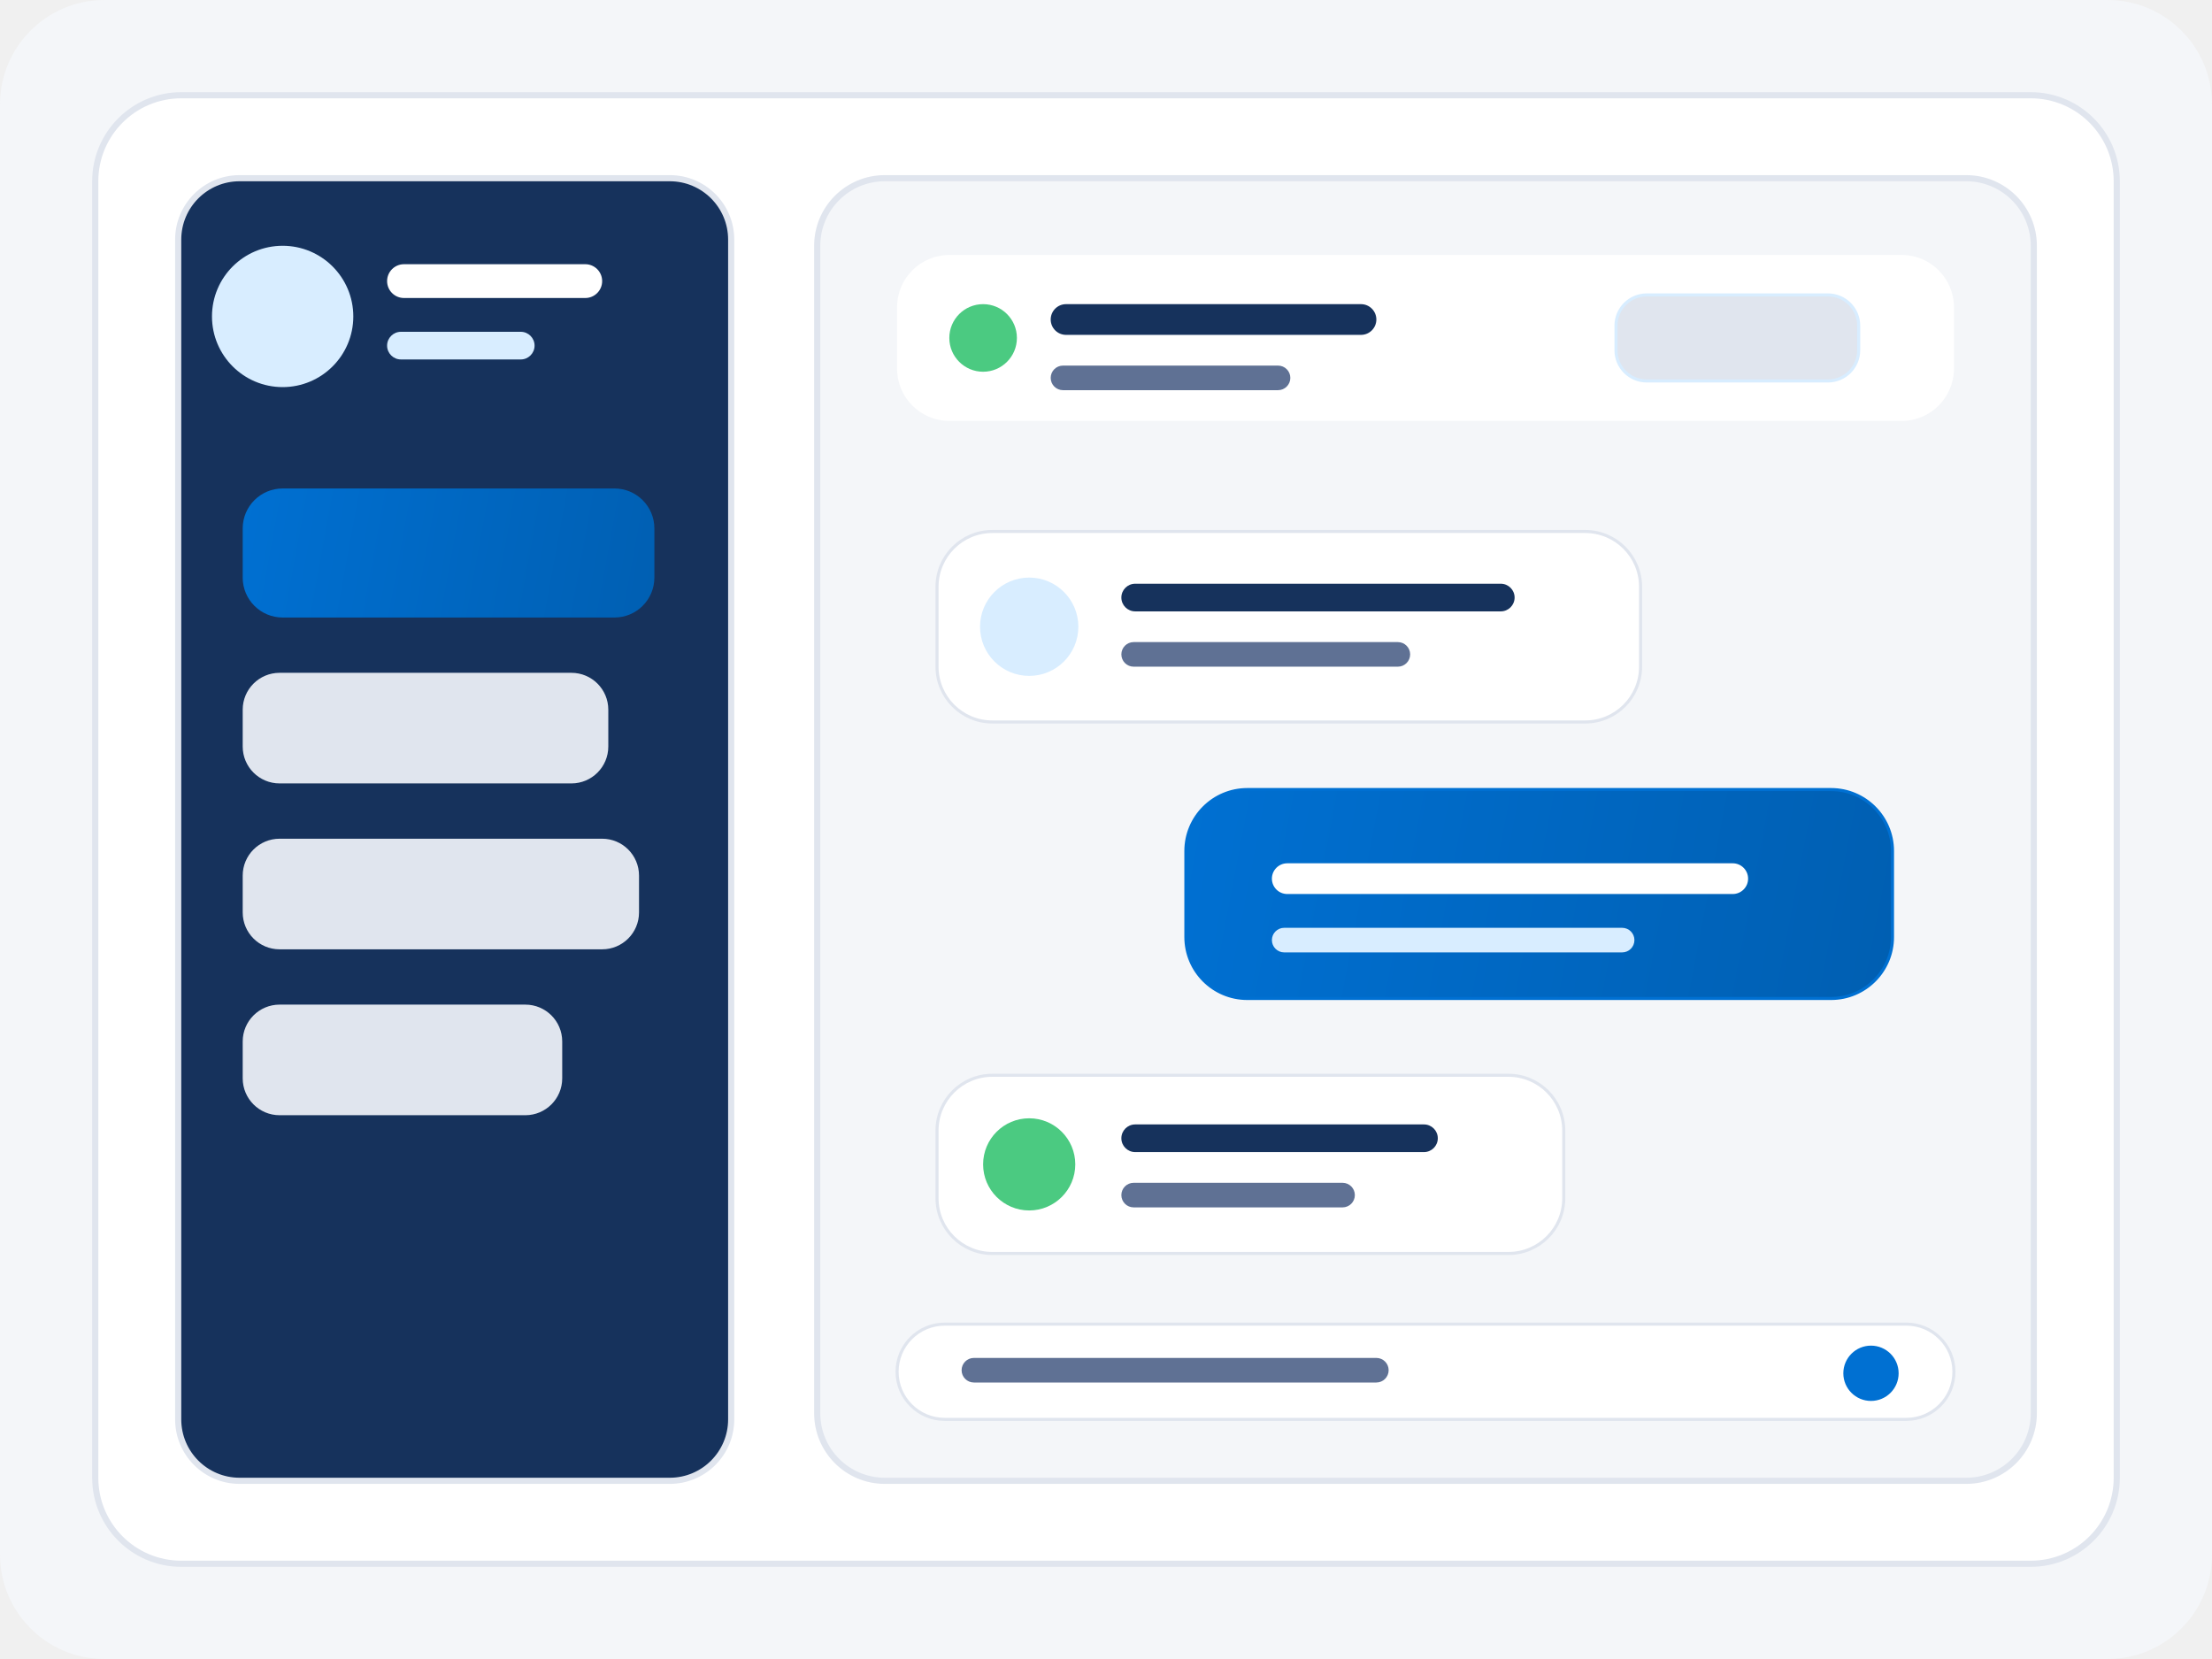
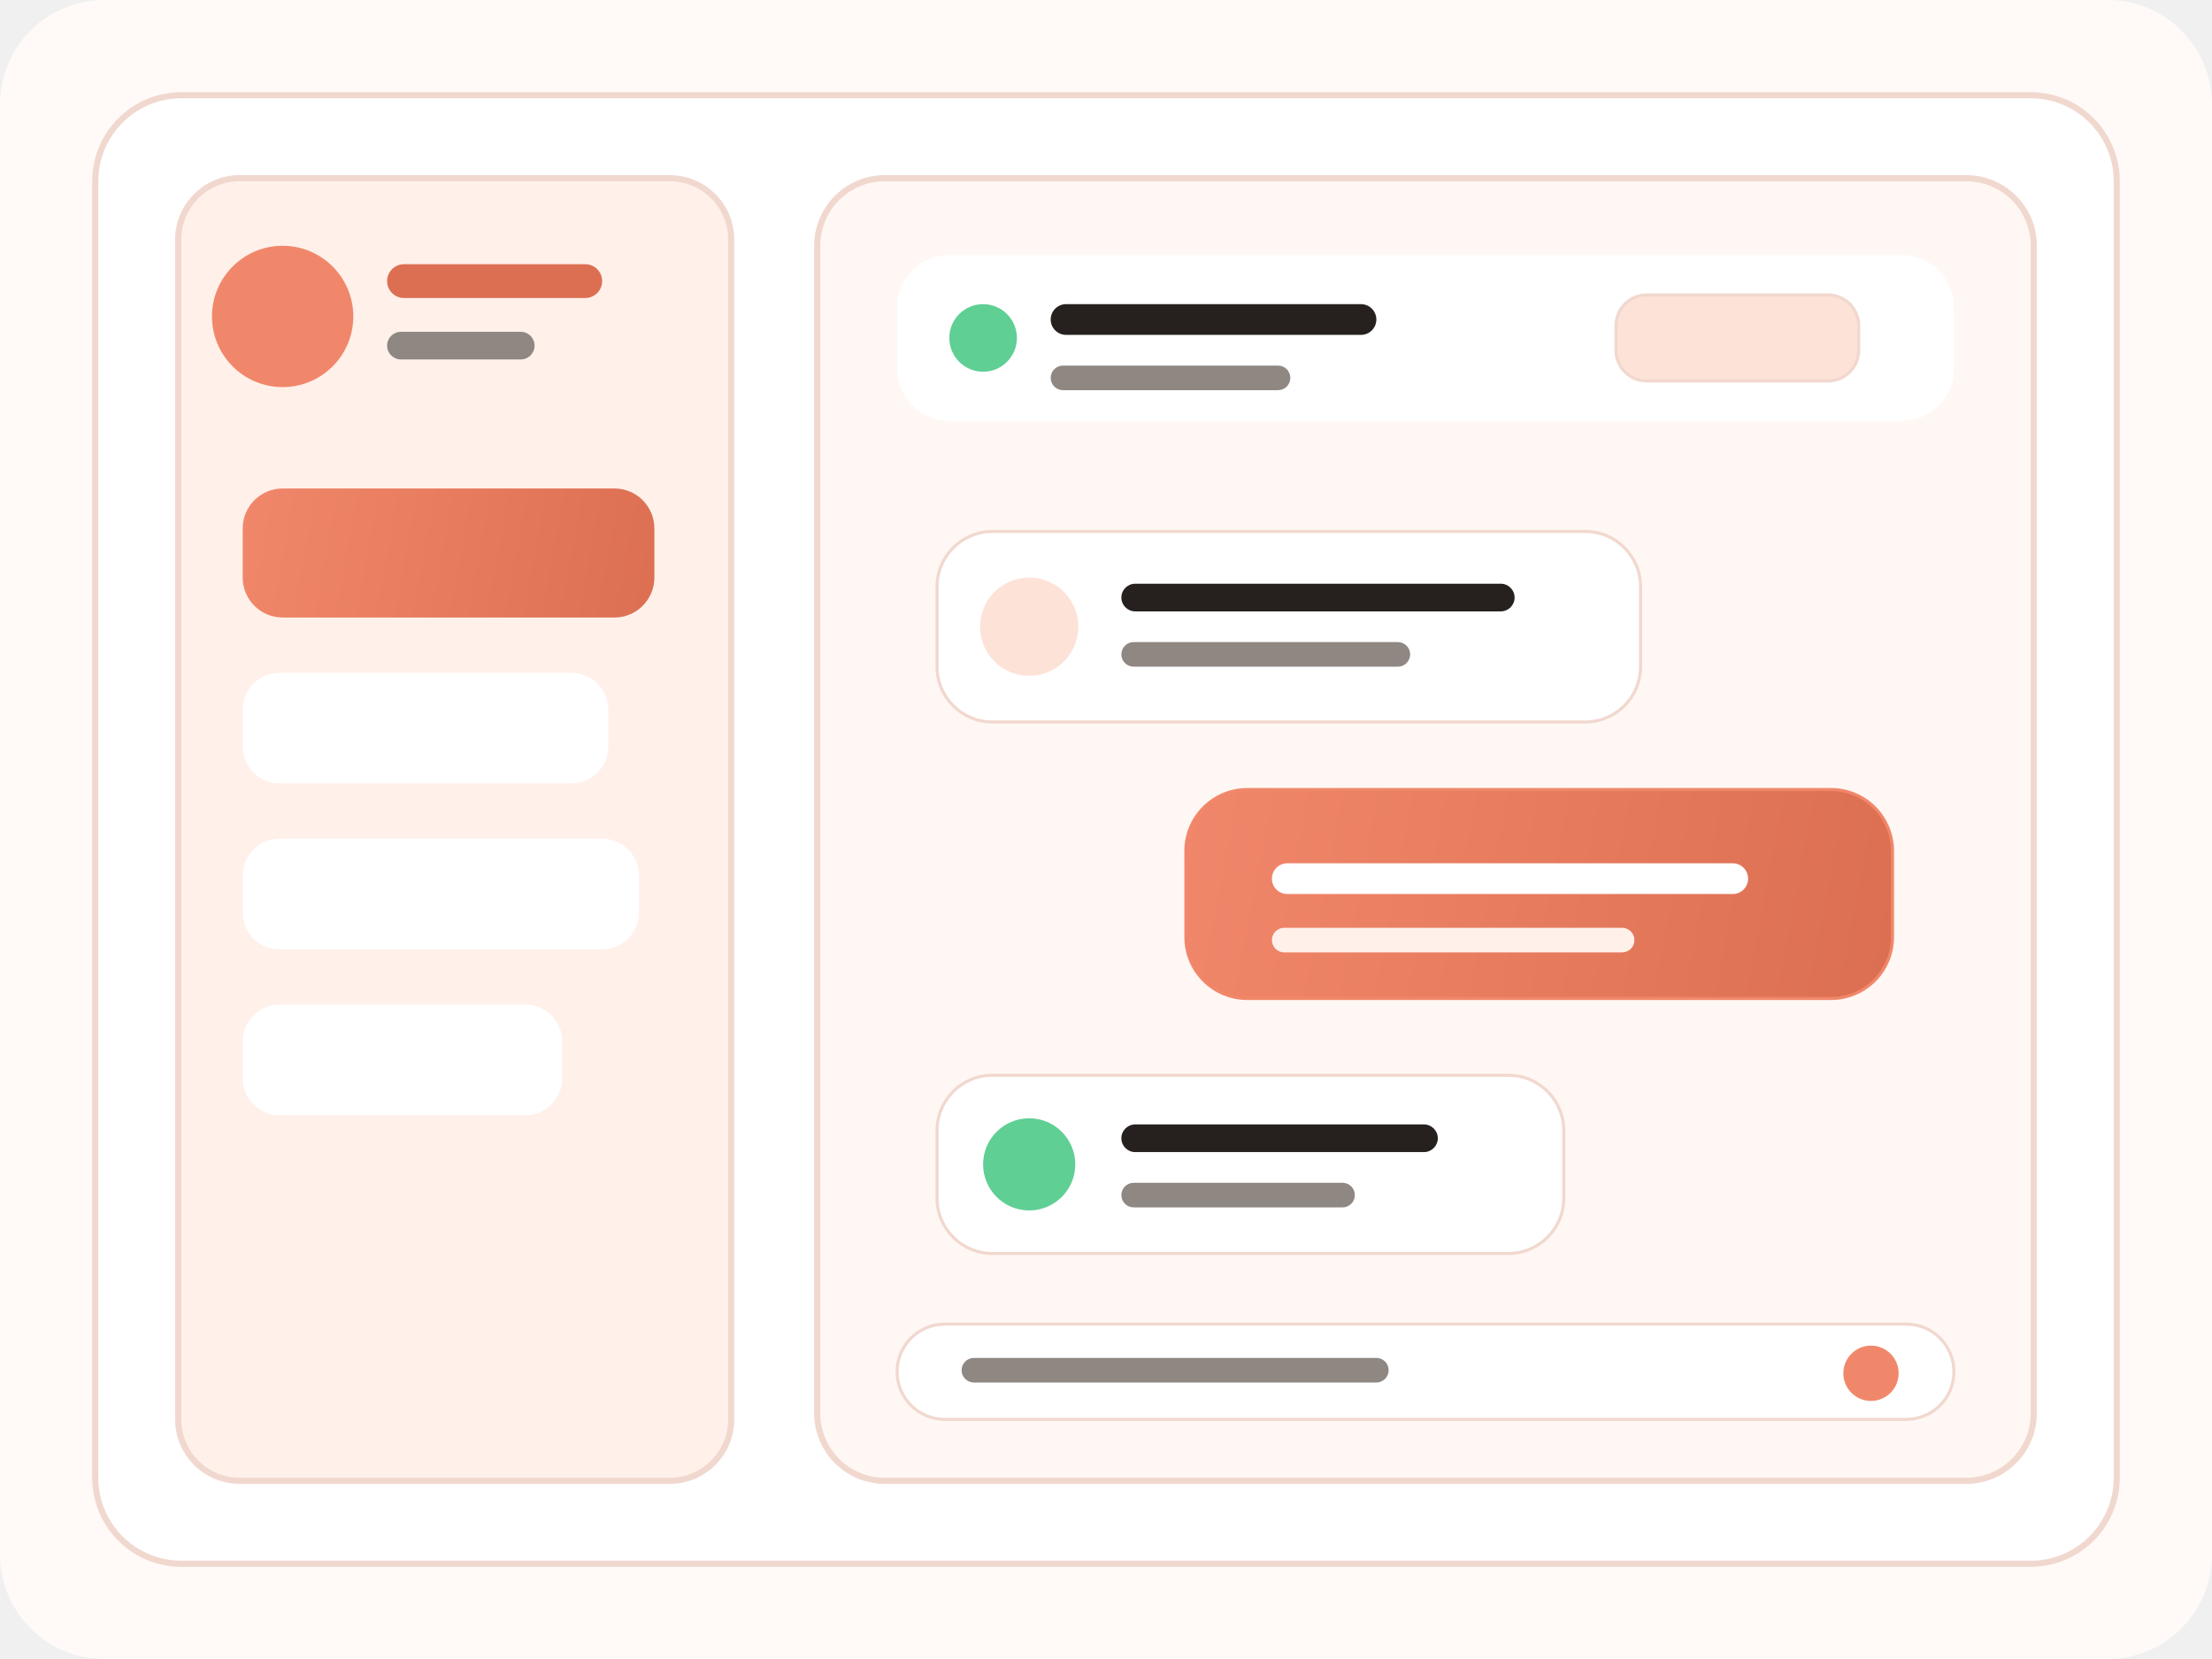
<svg xmlns="http://www.w3.org/2000/svg" width="720" height="540" viewBox="0 0 720 540" fill="none">
-   <rect width="720" height="540" rx="34" fill="#F4F6F9" />
-   <rect x="31" y="31" width="658" height="478" rx="28" fill="#FFFFFF" stroke="#E0E5EE" stroke-width="2" />
-   <rect x="58" y="58" width="180" height="424" rx="20" fill="#16325C" stroke="#E0E5EE" stroke-width="2" />
-   <circle cx="92" cy="103" r="23" fill="#D8EDFF" />
-   <rect x="126" y="86" width="70" height="11" rx="5.5" fill="#FFFFFF" />
-   <rect x="126" y="108" width="48" height="9" rx="4.5" fill="#D8EDFF" />
+   <rect width="720" height="540" rx="34" fill="#FFFAF8" />
+   <rect x="31" y="31" width="658" height="478" rx="28" fill="#FFFFFF" stroke="#F1D8CF" stroke-width="2" />
+   <rect x="58" y="58" width="180" height="424" rx="20" fill="#FFF0EA" stroke="#F1D8CF" stroke-width="2" />
+   <circle cx="92" cy="103" r="23" fill="#F1876A" />
+   <rect x="126" y="86" width="70" height="11" rx="5.5" fill="#DC6F52" />
+   <rect x="126" y="108" width="48" height="9" rx="4.5" fill="#8F8782" />
  <rect x="79" y="159" width="134" height="42" rx="13" fill="url(#paint0_linear)" />
-   <rect x="79" y="219" width="119" height="36" rx="12" fill="#E0E5EE" />
-   <rect x="79" y="273" width="129" height="36" rx="12" fill="#E0E5EE" />
-   <rect x="79" y="327" width="104" height="36" rx="12" fill="#E0E5EE" />
-   <rect x="266" y="58" width="396" height="424" rx="22" fill="#F4F6F9" stroke="#E0E5EE" stroke-width="2" />
+   <rect x="79" y="219" width="119" height="36" rx="12" fill="#FFFFFF" />
+   <rect x="79" y="273" width="129" height="36" rx="12" fill="#FFFFFF" />
+   <rect x="79" y="327" width="104" height="36" rx="12" fill="#FFFFFF" />
+   <rect x="266" y="58" width="396" height="424" rx="22" fill="#FFF7F3" stroke="#F1D8CF" stroke-width="2" />
  <rect x="292" y="83" width="344" height="54" rx="17" fill="#FFFFFF" />
-   <circle cx="320" cy="110" r="11" fill="#4BCA81" />
-   <rect x="342" y="99" width="106" height="10" rx="5" fill="#16325C" />
-   <rect x="342" y="119" width="78" height="8" rx="4" fill="#5F7194" />
-   <rect x="526" y="96" width="79" height="28" rx="10" fill="#E0E5EE" stroke="#D8EDFF" />
-   <rect x="305" y="173" width="229" height="62" rx="18" fill="#FFFFFF" stroke="#E0E5EE" />
-   <circle cx="335" cy="204" r="16" fill="#D8EDFF" />
-   <rect x="365" y="190" width="128" height="9" rx="4.5" fill="#16325C" />
-   <rect x="365" y="209" width="94" height="8" rx="4" fill="#5F7194" />
-   <rect x="386" y="257" width="230" height="68" rx="20" fill="url(#paint1_linear)" stroke="#0070D2" />
+   <circle cx="320" cy="110" r="11" fill="#5FCF94" />
+   <rect x="342" y="99" width="106" height="10" rx="5" fill="#26211F" />
+   <rect x="342" y="119" width="78" height="8" rx="4" fill="#8F8782" />
+   <rect x="526" y="96" width="79" height="28" rx="10" fill="#FDE2D8" stroke="#F1D8CF" />
+   <rect x="305" y="173" width="229" height="62" rx="18" fill="#FFFFFF" stroke="#F1D8CF" />
+   <circle cx="335" cy="204" r="16" fill="#FDE2D8" />
+   <rect x="365" y="190" width="128" height="9" rx="4.5" fill="#26211F" />
+   <rect x="365" y="209" width="94" height="8" rx="4" fill="#8F8782" />
+   <rect x="386" y="257" width="230" height="68" rx="20" fill="url(#paint1_linear)" stroke="#F1876A" />
  <rect x="414" y="281" width="155" height="10" rx="5" fill="#FFFFFF" />
-   <rect x="414" y="302" width="118" height="8" rx="4" fill="#D8EDFF" />
-   <rect x="305" y="350" width="204" height="58" rx="18" fill="#FFFFFF" stroke="#E0E5EE" />
-   <circle cx="335" cy="379" r="15" fill="#4BCA81" />
-   <rect x="365" y="366" width="103" height="9" rx="4.5" fill="#16325C" />
-   <rect x="365" y="385" width="76" height="8" rx="4" fill="#5F7194" />
-   <rect x="292" y="431" width="344" height="31" rx="15.5" fill="#FFFFFF" stroke="#E0E5EE" />
-   <rect x="313" y="442" width="139" height="8" rx="4" fill="#5F7194" />
-   <circle cx="609" cy="447" r="9" fill="#0070D2" />
+   <rect x="414" y="302" width="118" height="8" rx="4" fill="#FFF0EA" />
+   <rect x="305" y="350" width="204" height="58" rx="18" fill="#FFFFFF" stroke="#F1D8CF" />
+   <circle cx="335" cy="379" r="15" fill="#5FCF94" />
+   <rect x="365" y="366" width="103" height="9" rx="4.5" fill="#26211F" />
+   <rect x="365" y="385" width="76" height="8" rx="4" fill="#8F8782" />
+   <rect x="292" y="431" width="344" height="31" rx="15.5" fill="#FFFFFF" stroke="#F1D8CF" />
+   <rect x="313" y="442" width="139" height="8" rx="4" fill="#8F8782" />
+   <circle cx="609" cy="447" r="9" fill="#F1876A" />
  <defs>
    <linearGradient id="paint0_linear" x1="79" y1="159" x2="218.15" y2="184.511" gradientUnits="userSpaceOnUse">
-       <stop stop-color="#0070D2" />
-       <stop offset="1" stop-color="#005FB2" />
+       <stop stop-color="#F1876A" />
+       <stop offset="1" stop-color="#DC6F52" />
    </linearGradient>
    <linearGradient id="paint1_linear" x1="386" y1="257" x2="617.536" y2="301.297" gradientUnits="userSpaceOnUse">
-       <stop stop-color="#0070D2" />
-       <stop offset="1" stop-color="#005FB2" />
+       <stop stop-color="#F1876A" />
+       <stop offset="1" stop-color="#DC6F52" />
    </linearGradient>
  </defs>
</svg>
